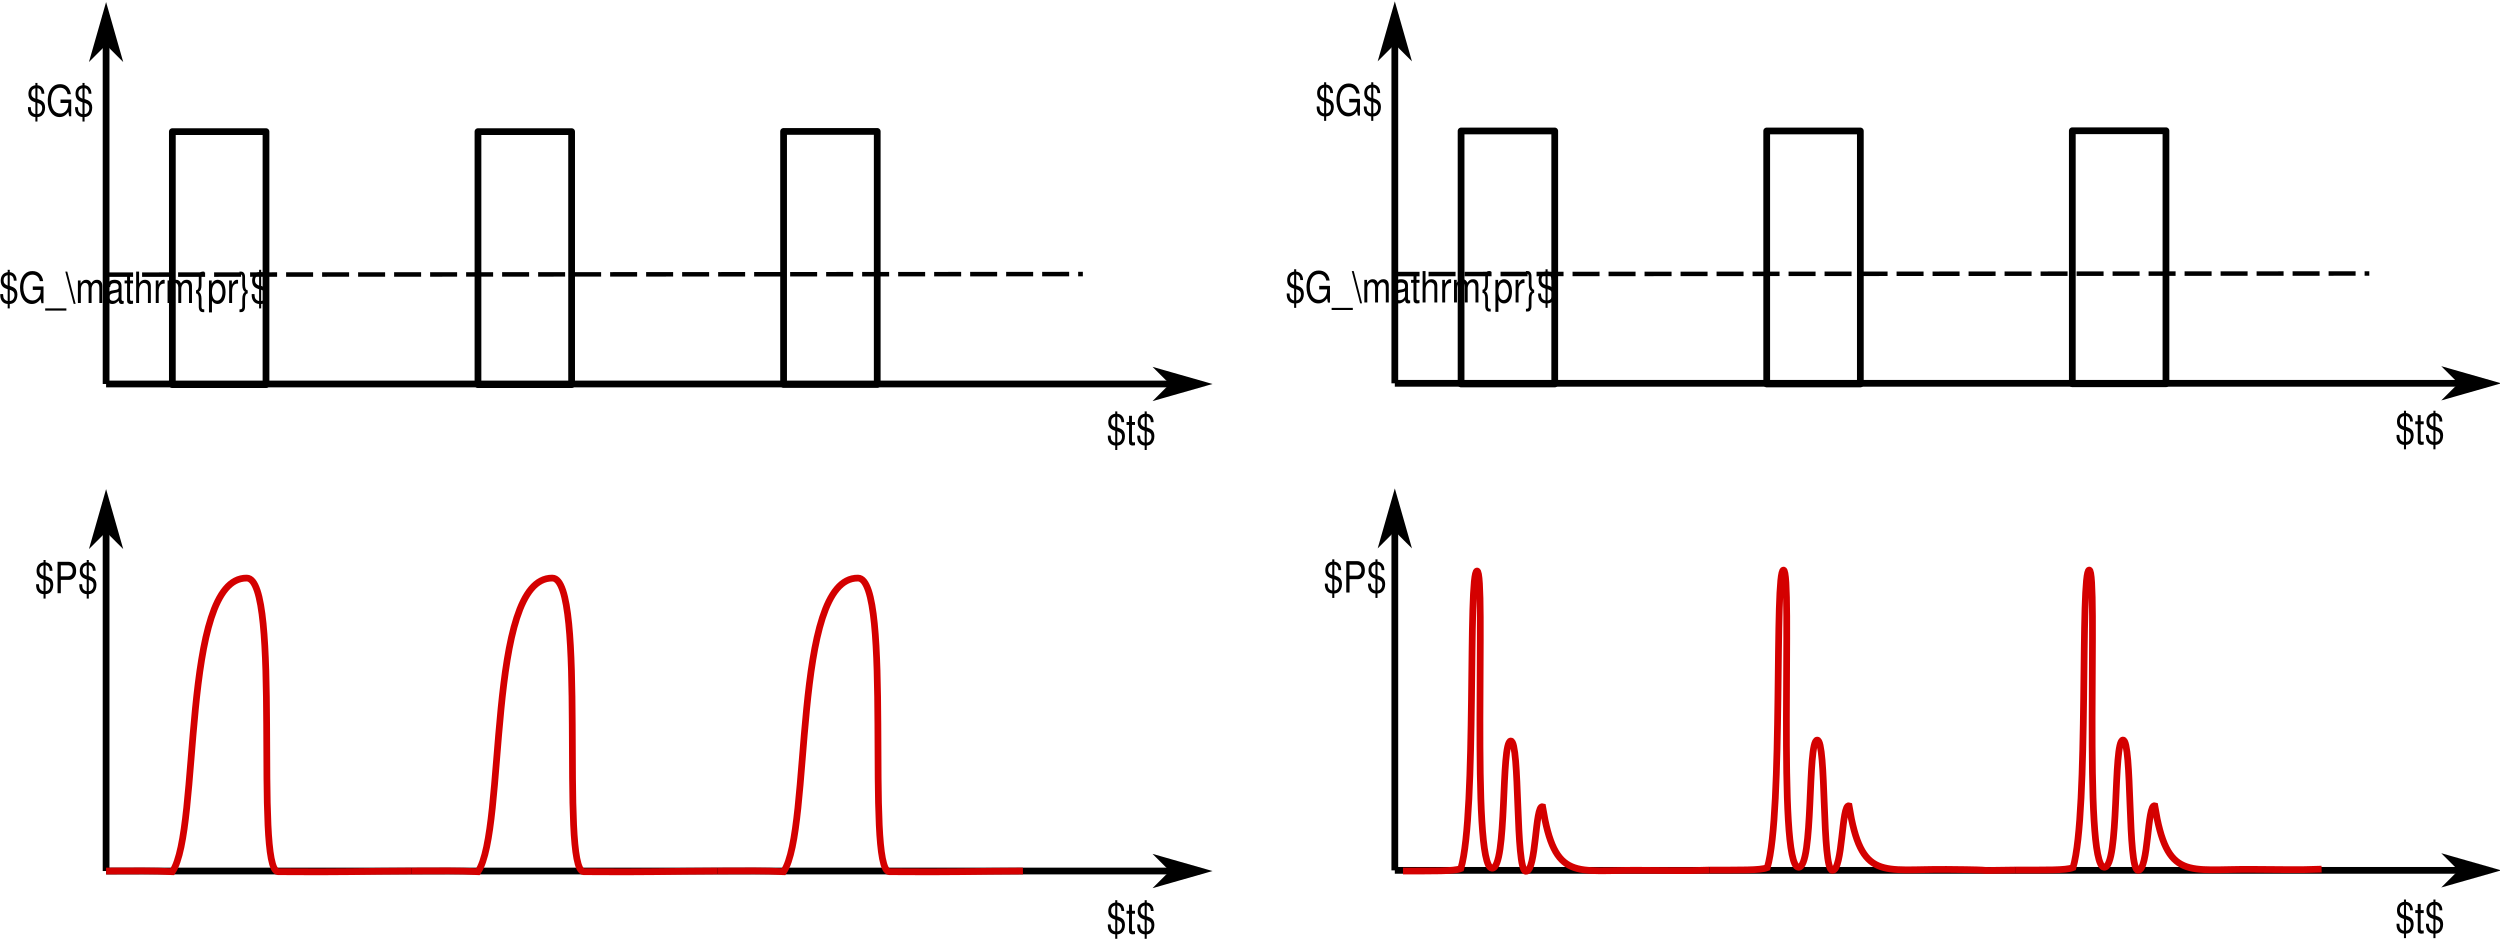
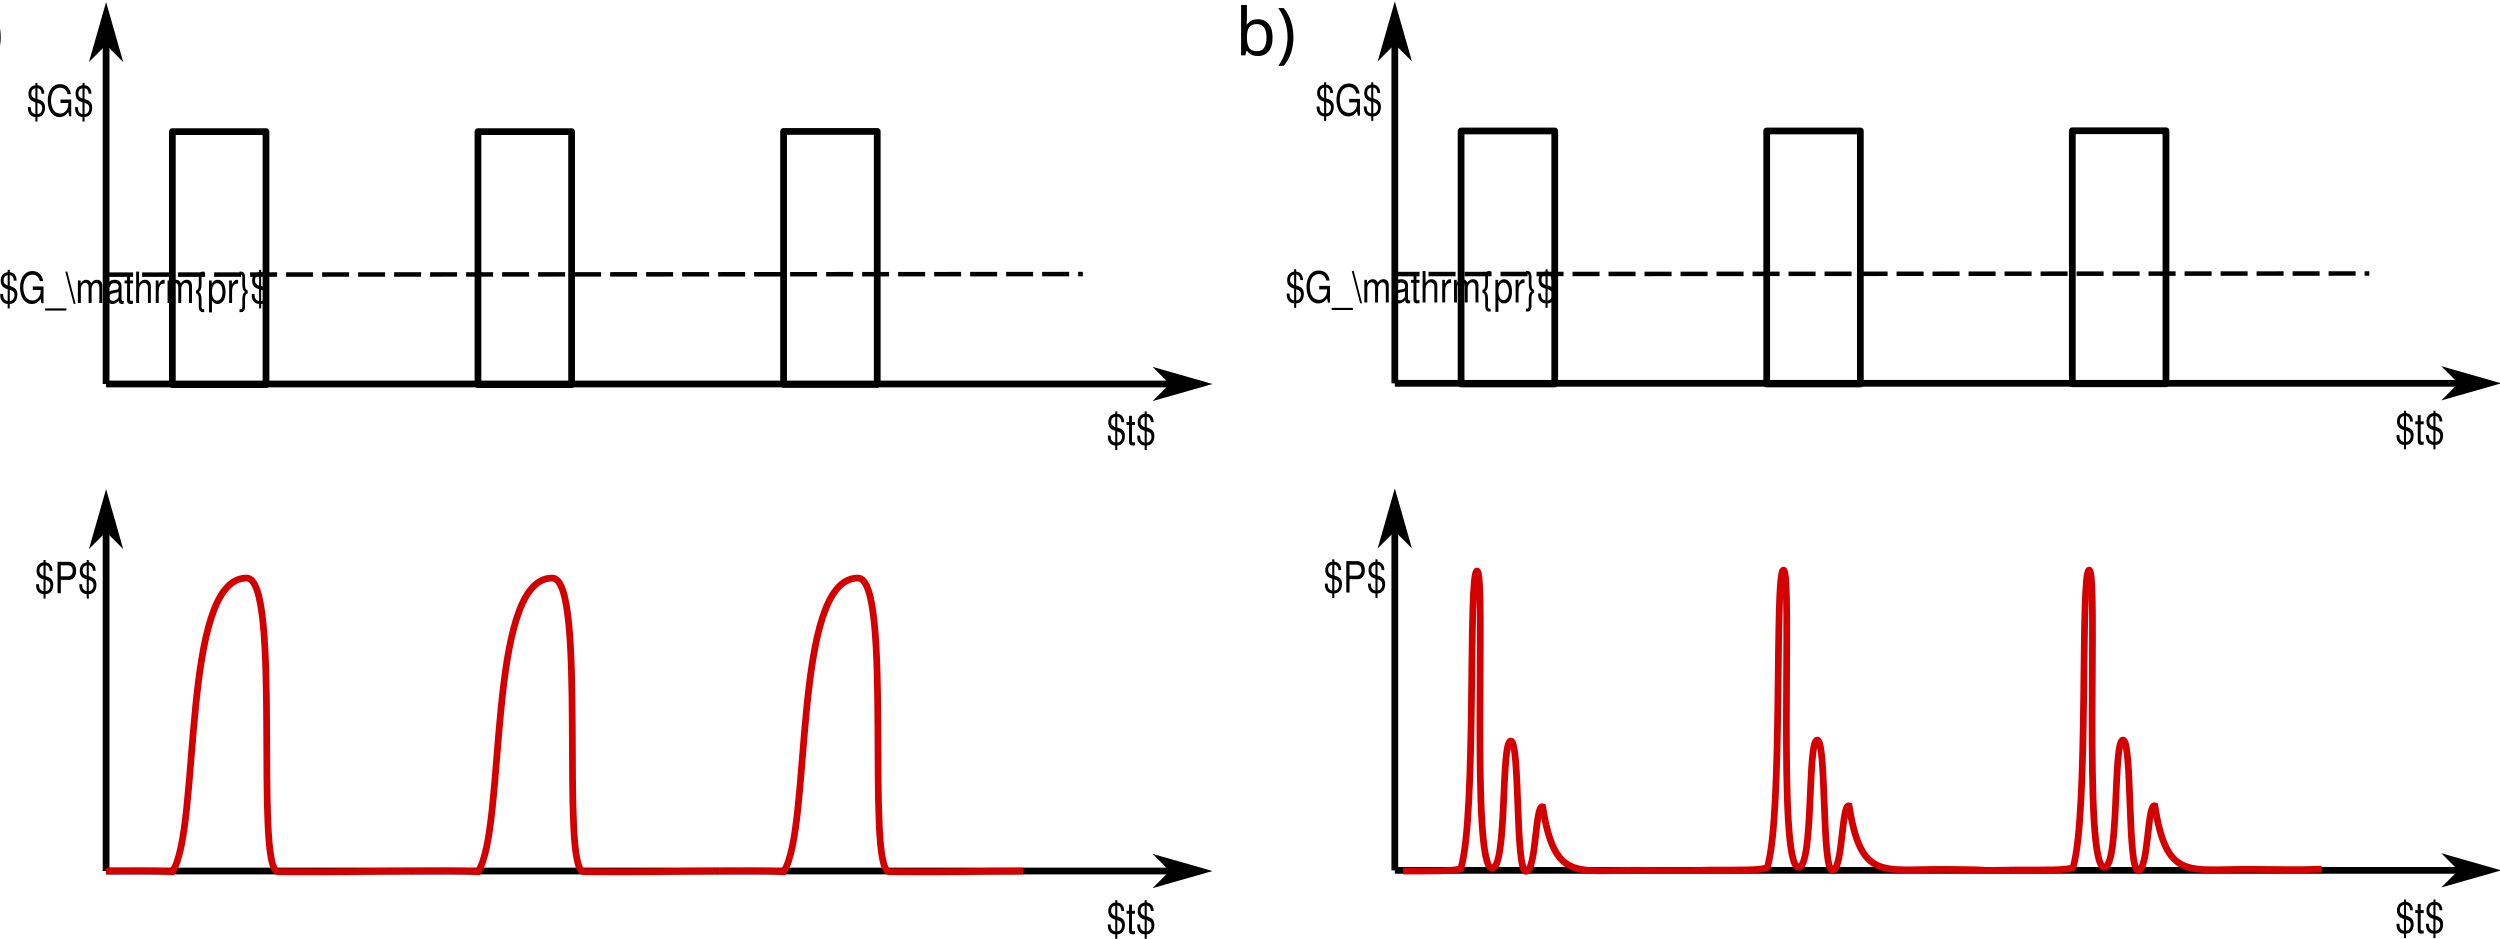
<svg xmlns="http://www.w3.org/2000/svg" width="266.191mm" height="99.958mm" viewBox="0 0 943.197 354.183" id="svg2" version="1.1">
  <defs id="defs4">
    <marker orient="auto" refY="0" refX="0" id="marker5248" style="overflow:visible">
      <path id="path5250" d="M 0,0 5,-5 -12.5,0 5,5 Z" style="fill:#000000;fill-opacity:1;fill-rule:evenodd;stroke:#000000;stroke-width:1pt;stroke-opacity:1" transform="matrix(-0.4,0,0,-0.4,-4,0)" />
    </marker>
    <marker orient="auto" refY="0" refX="0" id="Arrow1Mend" style="overflow:visible">
      <path id="path4255" d="M 0,0 5,-5 -12.5,0 5,5 Z" style="fill:#d99238;fill-opacity:1;fill-rule:evenodd;stroke:#d99238;stroke-width:1pt;stroke-opacity:1" transform="matrix(-0.4,0,0,-0.4,-4,0)" />
    </marker>
    <marker orient="auto" refY="0" refX="0" id="Arrow1Send" style="overflow:visible">
      <path id="path4178" d="M 0,0 5,-5 -12.5,0 5,5 Z" style="fill:#d40000;fill-opacity:1;fill-rule:evenodd;stroke:#d40000;stroke-width:1pt;stroke-opacity:1" transform="matrix(-0.2,0,0,-0.2,-1.2,0)" />
    </marker>
    <marker orient="auto" refY="0" refX="0" id="Arrow1Mend-5" style="overflow:visible">
      <path id="path4255-6" d="M 0,0 5,-5 -12.5,0 5,5 Z" style="fill:#d99238;fill-opacity:1;fill-rule:evenodd;stroke:#d99238;stroke-width:1pt;stroke-opacity:1" transform="matrix(-0.4,0,0,-0.4,-4,0)" />
    </marker>
    <marker orient="auto" refY="0" refX="0" id="Arrow1Mend-9" style="overflow:visible">
      <path id="path4255-1" d="M 0,0 5,-5 -12.5,0 5,5 Z" style="fill:#d99238;fill-opacity:1;fill-rule:evenodd;stroke:#d99238;stroke-width:1pt;stroke-opacity:1" transform="matrix(-0.4,0,0,-0.4,-4,0)" />
    </marker>
    <marker orient="auto" refY="0" refX="0" id="Arrow1Mend-5-2" style="overflow:visible">
      <path id="path4255-6-7" d="M 0,0 5,-5 -12.5,0 5,5 Z" style="fill:#d99238;fill-opacity:1;fill-rule:evenodd;stroke:#d99238;stroke-width:1pt;stroke-opacity:1" transform="matrix(-0.4,0,0,-0.4,-4,0)" />
    </marker>
    <marker orient="auto" refY="0" refX="0" id="Arrow1Mend-9-3" style="overflow:visible">
      <path id="path4255-1-6" d="M 0,0 5,-5 -12.5,0 5,5 Z" style="fill:#d99238;fill-opacity:1;fill-rule:evenodd;stroke:#d99238;stroke-width:1pt;stroke-opacity:1" transform="matrix(-0.4,0,0,-0.4,-4,0)" />
    </marker>
    <marker orient="auto" refY="0" refX="0" id="Arrow1Mend-5-2-0" style="overflow:visible">
      <path id="path4255-6-7-6" d="M 0,0 5,-5 -12.5,0 5,5 Z" style="fill:#d99238;fill-opacity:1;fill-rule:evenodd;stroke:#d99238;stroke-width:1pt;stroke-opacity:1" transform="matrix(-0.4,0,0,-0.4,-4,0)" />
    </marker>
    <marker orient="auto" refY="0" refX="0" id="Arrow1Mend-1" style="overflow:visible">
      <path id="path4255-8" d="M 0,0 5,-5 -12.5,0 5,5 Z" style="fill:#d99238;fill-opacity:1;fill-rule:evenodd;stroke:#d99238;stroke-width:1pt;stroke-opacity:1" transform="matrix(-0.4,0,0,-0.4,-4,0)" />
    </marker>
    <marker orient="auto" refY="0" refX="0" id="Arrow1Mend-5-7" style="overflow:visible">
      <path id="path4255-6-9" d="M 0,0 5,-5 -12.5,0 5,5 Z" style="fill:#d99238;fill-opacity:1;fill-rule:evenodd;stroke:#d99238;stroke-width:1pt;stroke-opacity:1" transform="matrix(-0.4,0,0,-0.4,-4,0)" />
    </marker>
    <marker orient="auto" refY="0" refX="0" id="Arrow1Mend-9-2" style="overflow:visible">
      <path id="path4255-1-0" d="M 0,0 5,-5 -12.5,0 5,5 Z" style="fill:#d99238;fill-opacity:1;fill-rule:evenodd;stroke:#d99238;stroke-width:1pt;stroke-opacity:1" transform="matrix(-0.4,0,0,-0.4,-4,0)" />
    </marker>
    <marker orient="auto" refY="0" refX="0" id="Arrow1Mend-5-2-2" style="overflow:visible">
      <path id="path4255-6-7-3" d="M 0,0 5,-5 -12.5,0 5,5 Z" style="fill:#d99238;fill-opacity:1;fill-rule:evenodd;stroke:#d99238;stroke-width:1pt;stroke-opacity:1" transform="matrix(-0.4,0,0,-0.4,-4,0)" />
    </marker>
    <marker orient="auto" refY="0" refX="0" id="Arrow1Mend-9-3-7" style="overflow:visible">
      <path id="path4255-1-6-5" d="M 0,0 5,-5 -12.5,0 5,5 Z" style="fill:#d99238;fill-opacity:1;fill-rule:evenodd;stroke:#d99238;stroke-width:1pt;stroke-opacity:1" transform="matrix(-0.4,0,0,-0.4,-4,0)" />
    </marker>
    <marker orient="auto" refY="0" refX="0" id="Arrow1Mend-5-2-0-9" style="overflow:visible">
      <path id="path4255-6-7-6-2" d="M 0,0 5,-5 -12.5,0 5,5 Z" style="fill:#d99238;fill-opacity:1;fill-rule:evenodd;stroke:#d99238;stroke-width:1pt;stroke-opacity:1" transform="matrix(-0.4,0,0,-0.4,-4,0)" />
    </marker>
    <marker orient="auto" refY="0" refX="0" id="marker5248-3" style="overflow:visible">
      <path id="path5250-1" d="M 0,0 5,-5 -12.5,0 5,5 Z" style="fill:#000000;fill-opacity:1;fill-rule:evenodd;stroke:#000000;stroke-width:1pt;stroke-opacity:1" transform="matrix(-0.4,0,0,-0.4,-4,0)" />
    </marker>
    <marker orient="auto" refY="0" refX="0" id="marker5248-36" style="overflow:visible">
      <path id="path5250-7" d="M 0,0 5,-5 -12.5,0 5,5 Z" style="fill:#000000;fill-opacity:1;fill-rule:evenodd;stroke:#000000;stroke-width:1pt;stroke-opacity:1" transform="matrix(-0.4,0,0,-0.4,-4,0)" />
    </marker>
    <marker orient="auto" refY="0" refX="0" id="marker5248-3-5" style="overflow:visible">
      <path id="path5250-1-3" d="M 0,0 5,-5 -12.5,0 5,5 Z" style="fill:#000000;fill-opacity:1;fill-rule:evenodd;stroke:#000000;stroke-width:1pt;stroke-opacity:1" transform="matrix(-0.4,0,0,-0.4,-4,0)" />
    </marker>
    <marker orient="auto" refY="0" refX="0" id="marker5248-36-9" style="overflow:visible">
      <path id="path5250-7-3" d="M 0,0 5,-5 -12.5,0 5,5 Z" style="fill:#000000;fill-opacity:1;fill-rule:evenodd;stroke:#000000;stroke-width:1pt;stroke-opacity:1" transform="matrix(-0.4,0,0,-0.4,-4,0)" />
    </marker>
    <marker orient="auto" refY="0" refX="0" id="marker5248-3-5-6" style="overflow:visible">
      <path id="path5250-1-3-0" d="M 0,0 5,-5 -12.5,0 5,5 Z" style="fill:#000000;fill-opacity:1;fill-rule:evenodd;stroke:#000000;stroke-width:1pt;stroke-opacity:1" transform="matrix(-0.4,0,0,-0.4,-4,0)" />
    </marker>
    <marker orient="auto" refY="0" refX="0" id="marker5248-3-5-6-3" style="overflow:visible">
      <path id="path5250-1-3-0-6" d="M 0,0 5,-5 -12.5,0 5,5 Z" style="fill:#000000;fill-opacity:1;fill-rule:evenodd;stroke:#000000;stroke-width:1pt;stroke-opacity:1" transform="matrix(-0.4,0,0,-0.4,-4,0)" />
    </marker>
    <marker orient="auto" refY="0" refX="0" id="marker5248-36-9-7" style="overflow:visible">
      <path id="path5250-7-3-5" d="M 0,0 5,-5 -12.5,0 5,5 Z" style="fill:#000000;fill-opacity:1;fill-rule:evenodd;stroke:#000000;stroke-width:1pt;stroke-opacity:1" transform="matrix(-0.4,0,0,-0.4,-4,0)" />
    </marker>
    <marker orient="auto" refY="0" refX="0" id="marker5248-3-5-3" style="overflow:visible">
      <path id="path5250-1-3-5" d="M 0,0 5,-5 -12.5,0 5,5 Z" style="fill:#000000;fill-opacity:1;fill-rule:evenodd;stroke:#000000;stroke-width:1pt;stroke-opacity:1" transform="matrix(-0.4,0,0,-0.4,-4,0)" />
    </marker>
    <marker orient="auto" refY="0" refX="0" id="marker5248-36-6" style="overflow:visible">
      <path id="path5250-7-2" d="M 0,0 5,-5 -12.5,0 5,5 Z" style="fill:#000000;fill-opacity:1;fill-rule:evenodd;stroke:#000000;stroke-width:1pt;stroke-opacity:1" transform="matrix(-0.4,0,0,-0.4,-4,0)" />
    </marker>
    <marker orient="auto" refY="0" refX="0" id="marker5248-3-9" style="overflow:visible">
      <path id="path5250-1-1" d="M 0,0 5,-5 -12.5,0 5,5 Z" style="fill:#000000;fill-opacity:1;fill-rule:evenodd;stroke:#000000;stroke-width:1pt;stroke-opacity:1" transform="matrix(-0.4,0,0,-0.4,-4,0)" />
    </marker>
    <marker orient="auto" refY="0" refX="0" id="marker5248-2" style="overflow:visible">
      <path id="path5250-70" d="M 0,0 5,-5 -12.5,0 5,5 Z" style="fill:#000000;fill-opacity:1;fill-rule:evenodd;stroke:#000000;stroke-width:1pt;stroke-opacity:1" transform="matrix(-0.4,0,0,-0.4,-4,0)" />
    </marker>
  </defs>
  <g id="layer1" transform="translate(362.6082,-146.9169)">
    <text xml:space="preserve" style="font-style:italic;font-variant:normal;font-weight:normal;font-stretch:normal;font-size:23.437px;line-height:125%;font-family:msbm10;-inkscape-font-specification:'msbm10 Italic';letter-spacing:0px;word-spacing:0px;fill:#000000;fill-opacity:1;stroke:none;stroke-width:0.937px;stroke-linecap:butt;stroke-linejoin:miter;stroke-opacity:1" x="0.888" y="345.693" id="text1234">
      <tspan id="tspan1232" x="0.888" y="366.429" style="stroke-width:0.937px" />
    </text>
    <g id="g254">
      <g id="g212">
        <g id="g196">
          <path id="path5246" d="m 163.627,291.534 412.417,-10e-6" style="fill:none;fill-rule:evenodd;stroke:#000000;stroke-width:2.547;stroke-linecap:butt;stroke-linejoin:miter;stroke-miterlimit:4;stroke-dasharray:none;stroke-opacity:1;marker-end:url(#marker5248)" />
          <path id="path5246-6-2" d="m 163.627,475.284 412.417,-1e-5" style="fill:none;fill-rule:evenodd;stroke:#000000;stroke-width:2.547;stroke-linecap:butt;stroke-linejoin:miter;stroke-miterlimit:4;stroke-dasharray:none;stroke-opacity:1;marker-end:url(#marker5248-36-9)" />
          <rect y="196.244" x="419.233" height="95.459" width="35.33" id="rect181-0-2" style="opacity:1;fill:none;fill-opacity:1;stroke:#000000;stroke-width:2.547;stroke-linecap:round;stroke-linejoin:round;stroke-miterlimit:4;stroke-dasharray:none;stroke-dashoffset:0;stroke-opacity:1" />
          <path id="path142-9-1-5" d="m 282.319,475.189 c 11.41,-0.034 19.189,0.157 21.84,-0.932 6.067,-20.487 2.585,-112.2 6.101,-112.265 3.517,-0.065 -2.467,111.652 5.627,112.137 5.882,0.352 3.28,-47.824 7.105,-47.999 3.577,-0.164 1.648,48.968 5.685,49.171 4.037,0.204 3.421,-25.219 6.315,-24.366 4.649,28.489 12.413,23.775 36.808,23.992 24.394,0.217 4.965,0.593 25.865,0.247" style="fill:none;fill-rule:evenodd;stroke:#d40000;stroke-width:2.547;stroke-linecap:butt;stroke-linejoin:miter;stroke-miterlimit:4;stroke-dasharray:none;stroke-opacity:1" />
          <path id="path142-9-1-9" d="m 397.665,475.174 c 11.41,-0.034 19.189,0.157 21.84,-0.932 6.067,-20.487 2.585,-112.2 6.101,-112.265 3.517,-0.065 -2.467,111.652 5.627,112.137 5.882,0.352 3.28,-47.824 7.105,-47.999 3.577,-0.164 1.648,48.968 5.685,49.171 4.037,0.204 3.421,-25.219 6.315,-24.366 4.649,28.489 12.413,23.775 36.808,23.992 24.394,0.217 17.603,0.096 26.137,-0.085" style="fill:none;fill-rule:evenodd;stroke:#d40000;stroke-width:2.547;stroke-linecap:butt;stroke-linejoin:miter;stroke-miterlimit:4;stroke-dasharray:none;stroke-opacity:1" />
          <path id="path142-9-1" d="m 166.702,475.536 c 11.41,-0.034 19.189,0.157 21.84,-0.932 6.067,-20.487 2.585,-112.2 6.101,-112.265 3.517,-0.065 -2.467,111.652 5.627,112.137 5.882,0.352 3.28,-47.824 7.105,-47.999 3.577,-0.164 1.648,48.968 5.685,49.171 4.037,0.204 3.421,-25.219 6.315,-24.366 4.649,28.489 12.413,23.775 36.808,23.992 24.394,0.217 17.603,0.096 26.137,-0.085" style="fill:none;fill-rule:evenodd;stroke:#d40000;stroke-width:2.547;stroke-linecap:butt;stroke-linejoin:miter;stroke-miterlimit:4;stroke-dasharray:none;stroke-opacity:1" />
          <rect y="196.327" x="303.93" height="95.459" width="35.33" id="rect181-0" style="opacity:1;fill:none;fill-opacity:1;stroke:#000000;stroke-width:2.547;stroke-linecap:round;stroke-linejoin:round;stroke-miterlimit:4;stroke-dasharray:none;stroke-dashoffset:0;stroke-opacity:1" />
          <path id="path1212-8-3-0" d="M 162.767,250.318 531.277,250.101" style="fill:none;fill-rule:evenodd;stroke:#000000;stroke-width:1.698;stroke-linecap:butt;stroke-linejoin:miter;stroke-miterlimit:4;stroke-dasharray:10.187, 3.396;stroke-dashoffset:0;stroke-opacity:1" />
          <text transform="scale(0.9055003,1.104362)" id="text5411" y="146.634" x="144.827" style="font-style:normal;font-variant:normal;font-weight:normal;font-stretch:normal;font-size:10.866px;line-height:0%;font-family:'Nimbus Sans L';-inkscape-font-specification:Sans;letter-spacing:0px;word-spacing:0px;fill:#000000;fill-opacity:1;stroke:none;stroke-width:0.906px;stroke-linecap:butt;stroke-linejoin:miter;stroke-opacity:1" xml:space="preserve">
            <tspan style="font-size:33.956px;line-height:1.25;stroke-width:0.906px" y="146.634" x="144.827" id="tspan5413"> </tspan>
          </text>
          <path id="path5246-9" d="m 163.627,291.534 1e-5,-139.075" style="fill:none;fill-rule:evenodd;stroke:#000000;stroke-width:2.547;stroke-linecap:butt;stroke-linejoin:miter;stroke-miterlimit:4;stroke-dasharray:none;stroke-opacity:1;marker-end:url(#marker5248-3)" />
          <path id="path5246-9-2-6" d="m 163.627,475.284 1e-5,-139.075" style="fill:none;fill-rule:evenodd;stroke:#000000;stroke-width:2.547;stroke-linecap:butt;stroke-linejoin:miter;stroke-miterlimit:4;stroke-dasharray:none;stroke-opacity:1;marker-end:url(#marker5248-3-5-6)" />
          <rect y="196.327" x="188.627" height="95.459" width="35.33" id="rect181" style="opacity:1;fill:none;fill-opacity:1;stroke:#000000;stroke-width:2.547;stroke-linecap:round;stroke-linejoin:round;stroke-miterlimit:4;stroke-dasharray:none;stroke-dashoffset:0;stroke-opacity:1" />
        </g>
      </g>
      <g id="g225">
        <path style="fill:none;fill-rule:evenodd;stroke:#000000;stroke-width:2.547;stroke-linecap:butt;stroke-linejoin:miter;stroke-miterlimit:4;stroke-dasharray:none;stroke-opacity:1;marker-end:url(#marker5248-2)" d="m -322.584,291.786 412.417,-10e-6" id="path5246-60" />
        <path style="fill:none;fill-rule:evenodd;stroke:#000000;stroke-width:2.547;stroke-linecap:butt;stroke-linejoin:miter;stroke-miterlimit:4;stroke-dasharray:none;stroke-opacity:1;marker-end:url(#marker5248-3-9)" d="M -322.584,291.786 V 152.711" id="path5246-9-6" />
        <path style="fill:none;fill-rule:evenodd;stroke:#000000;stroke-width:2.547;stroke-linecap:butt;stroke-linejoin:miter;stroke-miterlimit:4;stroke-dasharray:none;stroke-opacity:1;marker-end:url(#marker5248-36-9-7)" d="m -322.584,475.536 412.417,-1e-5" id="path5246-6-2-7" />
        <path style="fill:none;fill-rule:evenodd;stroke:#000000;stroke-width:2.547;stroke-linecap:butt;stroke-linejoin:miter;stroke-miterlimit:4;stroke-dasharray:none;stroke-opacity:1;marker-end:url(#marker5248-3-5-6-3)" d="M -322.584,475.536 V 336.461" id="path5246-9-2-6-9" />
        <rect style="opacity:1;fill:none;fill-opacity:1;stroke:#000000;stroke-width:2.547;stroke-linecap:round;stroke-linejoin:round;stroke-miterlimit:4;stroke-dasharray:none;stroke-dashoffset:0;stroke-opacity:1" id="rect181-02" width="35.33" height="95.459" x="-297.584" y="196.579" />
        <rect style="opacity:1;fill:none;fill-opacity:1;stroke:#000000;stroke-width:2.547;stroke-linecap:round;stroke-linejoin:round;stroke-miterlimit:4;stroke-dasharray:none;stroke-dashoffset:0;stroke-opacity:1" id="rect181-0-3" width="35.33" height="95.459" x="-182.281" y="196.579" />
        <rect style="opacity:1;fill:none;fill-opacity:1;stroke:#000000;stroke-width:2.547;stroke-linecap:round;stroke-linejoin:round;stroke-miterlimit:4;stroke-dasharray:none;stroke-dashoffset:0;stroke-opacity:1" id="rect181-0-2-7" width="35.33" height="95.459" x="-66.978" y="196.495" />
        <path style="fill:none;fill-rule:evenodd;stroke:#000000;stroke-width:1.698;stroke-linecap:butt;stroke-linejoin:miter;stroke-miterlimit:4;stroke-dasharray:10.187, 3.396;stroke-dashoffset:0;stroke-opacity:1" d="M -322.584,250.536 45.927,250.318" id="path1212-8-3" />
        <path style="fill:none;fill-rule:evenodd;stroke:#d40000;stroke-width:2.547;stroke-linecap:butt;stroke-linejoin:miter;stroke-miterlimit:4;stroke-dasharray:none;stroke-opacity:1" d="m -322.584,475.536 c 11.41,-0.034 17.436,-0.157 25,0.252 10.76,-15.949 3.08,-110.933 28.061,-110.775 13.308,0.084 2.798,110.002 11.786,110.775 24.394,0.217 31.933,-0.177 50.456,-0.252" id="path142-9-1-2-1" />
        <path style="fill:none;fill-rule:evenodd;stroke:#d40000;stroke-width:2.547;stroke-linecap:butt;stroke-linejoin:miter;stroke-miterlimit:4;stroke-dasharray:none;stroke-opacity:1" d="m -207.281,475.536 c 11.41,-0.034 17.436,-0.157 25,0.252 10.76,-15.949 3.08,-110.933 28.061,-110.775 13.308,0.084 2.798,110.002 11.786,110.775 24.394,0.217 31.933,-0.177 50.456,-0.252" id="path142-9-1-2-1-4" />
        <path style="fill:none;fill-rule:evenodd;stroke:#d40000;stroke-width:2.547;stroke-linecap:butt;stroke-linejoin:miter;stroke-miterlimit:4;stroke-dasharray:none;stroke-opacity:1" d="m -91.978,475.536 c 11.41,-0.034 17.437,-0.157 25,0.252 10.76,-15.949 3.08,-110.933 28.061,-110.775 13.308,0.084 2.798,110.002 11.786,110.775 24.394,0.217 31.933,-0.177 50.456,-0.252" id="path142-9-1-2-1-4-7" />
      </g>
    </g>
    <g id="g366" transform="matrix(0.8199308,0,0,1,96.04104,5.625)">
      <text id="text6089" y="184.834" x="45.828" style="font-style:normal;font-variant:normal;font-weight:normal;font-stretch:normal;line-height:0%;font-family:'Nimbus Sans L';-inkscape-font-specification:Sans;letter-spacing:0px;word-spacing:0px;fill:#000000;fill-opacity:1;stroke:none;stroke-width:1px;stroke-linecap:butt;stroke-linejoin:miter;stroke-opacity:1" xml:space="preserve">
        <tspan style="font-size:16.25px;line-height:1.25" y="184.834" x="45.828" id="tspan6091">$G$</tspan>
      </text>
      <text id="text6089-4" y="308.764" x="542.703" style="font-style:normal;font-variant:normal;font-weight:normal;font-stretch:normal;line-height:0%;font-family:'Nimbus Sans L';-inkscape-font-specification:Sans;letter-spacing:0px;word-spacing:0px;fill:#000000;fill-opacity:1;stroke:none;stroke-width:1px;stroke-linecap:butt;stroke-linejoin:miter;stroke-opacity:1" xml:space="preserve">
        <tspan style="font-size:16.25px;line-height:1.25" y="308.764" x="542.703" id="tspan6091-7">$t$</tspan>
      </text>
      <text id="text6089-1-8" y="364.834" x="49.578" style="font-style:normal;font-variant:normal;font-weight:normal;font-stretch:normal;line-height:0%;font-family:'Nimbus Sans L';-inkscape-font-specification:Sans;letter-spacing:0px;word-spacing:0px;fill:#000000;fill-opacity:1;stroke:none;stroke-width:1px;stroke-linecap:butt;stroke-linejoin:miter;stroke-opacity:1" xml:space="preserve">
        <tspan style="font-size:16.25px;line-height:1.25" y="364.834" x="49.578" id="tspan6091-2-7">$P$</tspan>
      </text>
      <text id="text6089-4-7-9" y="493.176" x="542.703" style="font-style:normal;font-variant:normal;font-weight:normal;font-stretch:normal;line-height:0%;font-family:'Nimbus Sans L';-inkscape-font-specification:Sans;letter-spacing:0px;word-spacing:0px;fill:#000000;fill-opacity:1;stroke:none;stroke-width:1px;stroke-linecap:butt;stroke-linejoin:miter;stroke-opacity:1" xml:space="preserve">
        <tspan style="font-size:16.25px;line-height:1.25" y="493.176" x="542.703" id="tspan6091-7-0-2">$t$</tspan>
      </text>
      <text id="text6089-9" y="185.086" x="-547.162" style="font-style:normal;font-variant:normal;font-weight:normal;font-stretch:normal;font-size:12px;line-height:0%;font-family:'Nimbus Sans L';-inkscape-font-specification:Sans;letter-spacing:0px;word-spacing:0px;fill:#000000;fill-opacity:1;stroke:none;stroke-width:1px;stroke-linecap:butt;stroke-linejoin:miter;stroke-opacity:1" xml:space="preserve">
        <tspan style="font-size:16.25px;line-height:1.25;stroke-width:1px" y="185.086" x="-547.162" id="tspan6091-73">$G$</tspan>
      </text>
      <text id="text6089-4-6" y="309.015" x="-50.287" style="font-style:normal;font-variant:normal;font-weight:normal;font-stretch:normal;font-size:12px;line-height:0%;font-family:'Nimbus Sans L';-inkscape-font-specification:Sans;letter-spacing:0px;word-spacing:0px;fill:#000000;fill-opacity:1;stroke:none;stroke-width:1px;stroke-linecap:butt;stroke-linejoin:miter;stroke-opacity:1" xml:space="preserve">
        <tspan style="font-size:16.25px;line-height:1.25;stroke-width:1px" y="309.015" x="-50.287" id="tspan6091-7-1">$t$</tspan>
      </text>
      <text id="text6089-1-8-4" y="365.086" x="-543.412" style="font-style:normal;font-variant:normal;font-weight:normal;font-stretch:normal;font-size:12px;line-height:0%;font-family:'Nimbus Sans L';-inkscape-font-specification:Sans;letter-spacing:0px;word-spacing:0px;fill:#000000;fill-opacity:1;stroke:none;stroke-width:1px;stroke-linecap:butt;stroke-linejoin:miter;stroke-opacity:1" xml:space="preserve">
        <tspan style="font-size:16.25px;line-height:1.25;stroke-width:1px" y="365.086" x="-543.412" id="tspan6091-2-7-7">$P$</tspan>
      </text>
      <text id="text6089-4-7-9-8" y="493.428" x="-50.287" style="font-style:normal;font-variant:normal;font-weight:normal;font-stretch:normal;font-size:12px;line-height:0%;font-family:'Nimbus Sans L';-inkscape-font-specification:Sans;letter-spacing:0px;word-spacing:0px;fill:#000000;fill-opacity:1;stroke:none;stroke-width:1px;stroke-linecap:butt;stroke-linejoin:miter;stroke-opacity:1" xml:space="preserve">
        <tspan style="font-size:16.25px;line-height:1.25;stroke-width:1px" y="493.428" x="-50.287" id="tspan6091-7-0-2-4">$t$</tspan>
      </text>
      <text id="text6089-9-6" y="255.609" x="-559.905" style="font-style:normal;font-variant:normal;font-weight:normal;font-stretch:normal;font-size:12px;line-height:0%;font-family:'Nimbus Sans L';-inkscape-font-specification:Sans;letter-spacing:0px;word-spacing:0px;fill:#000000;fill-opacity:1;stroke:none;stroke-width:1px;stroke-linecap:butt;stroke-linejoin:miter;stroke-opacity:1" xml:space="preserve">
        <tspan style="font-size:16.25px;line-height:1.25;stroke-width:1px" y="255.609" x="-559.905" id="tspan6091-73-1">$G_\mathrm{pr}$</tspan>
      </text>
      <text id="text6089-9-6-6" y="255.392" x="32.036" style="font-style:normal;font-variant:normal;font-weight:normal;font-stretch:normal;font-size:12px;line-height:0%;font-family:'Nimbus Sans L';-inkscape-font-specification:Sans;letter-spacing:0px;word-spacing:0px;fill:#000000;fill-opacity:1;stroke:none;stroke-width:1px;stroke-linecap:butt;stroke-linejoin:miter;stroke-opacity:1" xml:space="preserve">
        <tspan style="font-size:16.25px;line-height:1.25;stroke-width:1px" y="255.392" x="32.036" id="tspan6091-73-1-3">$G_\mathrm{pr}$</tspan>
      </text>
    </g>
+     <text xml:space="preserve" style="font-style:normal;font-weight:normal;font-size:37.5px;line-height:1.25;font-family:sans-serif;letter-spacing:0px;word-spacing:0px;fill:#000000;fill-opacity:1;stroke:none;stroke-width:0.937" x="-382.86" y="167.805" id="text110">
+       <tspan id="tspan108" x="-382.86" y="167.805" style="font-size:25px;stroke-width:0.937">a)</tspan>
+     </text>
+     <text xml:space="preserve" style="font-style:normal;font-weight:normal;font-size:37.5px;line-height:1.25;font-family:sans-serif;letter-spacing:0px;word-spacing:0px;fill:#000000;fill-opacity:1;stroke:none;stroke-width:0.937" x="103.502" y="167.805" id="text110-7">
+       <tspan id="tspan108-5" x="103.502" y="167.805" style="font-size:25px;stroke-width:0.937">b)</tspan>
+     </text>
  </g>
</svg>
